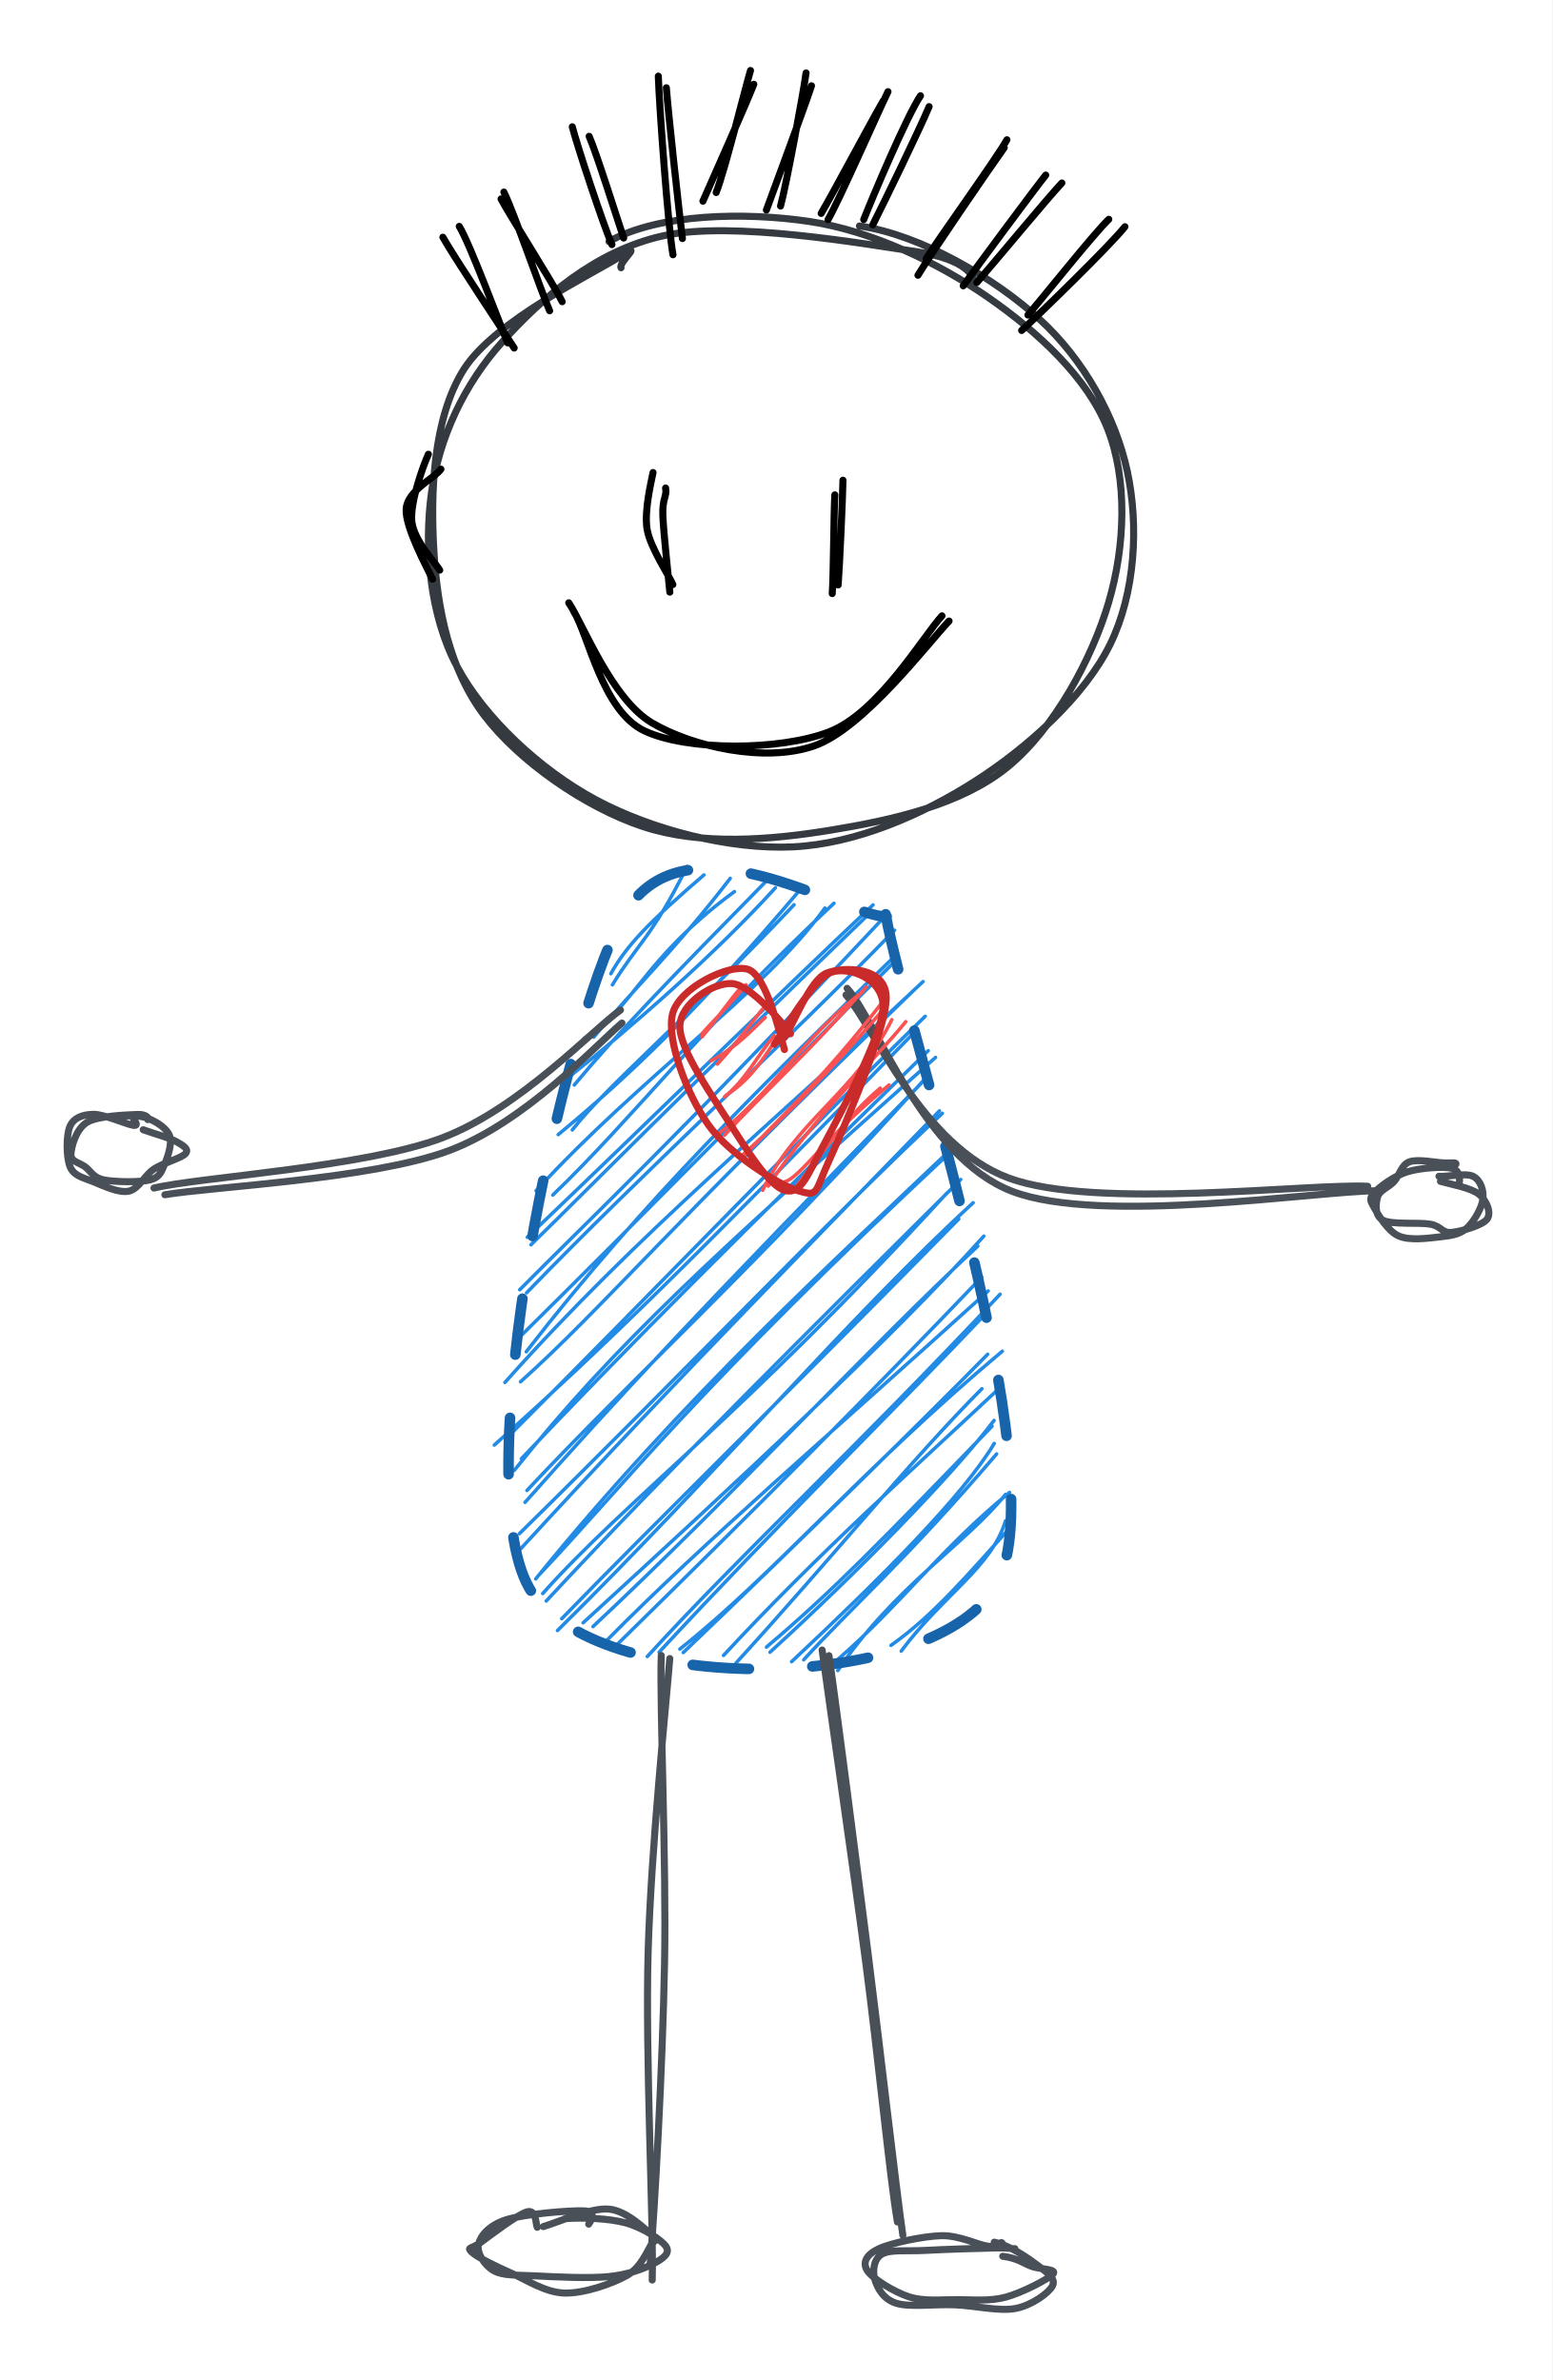
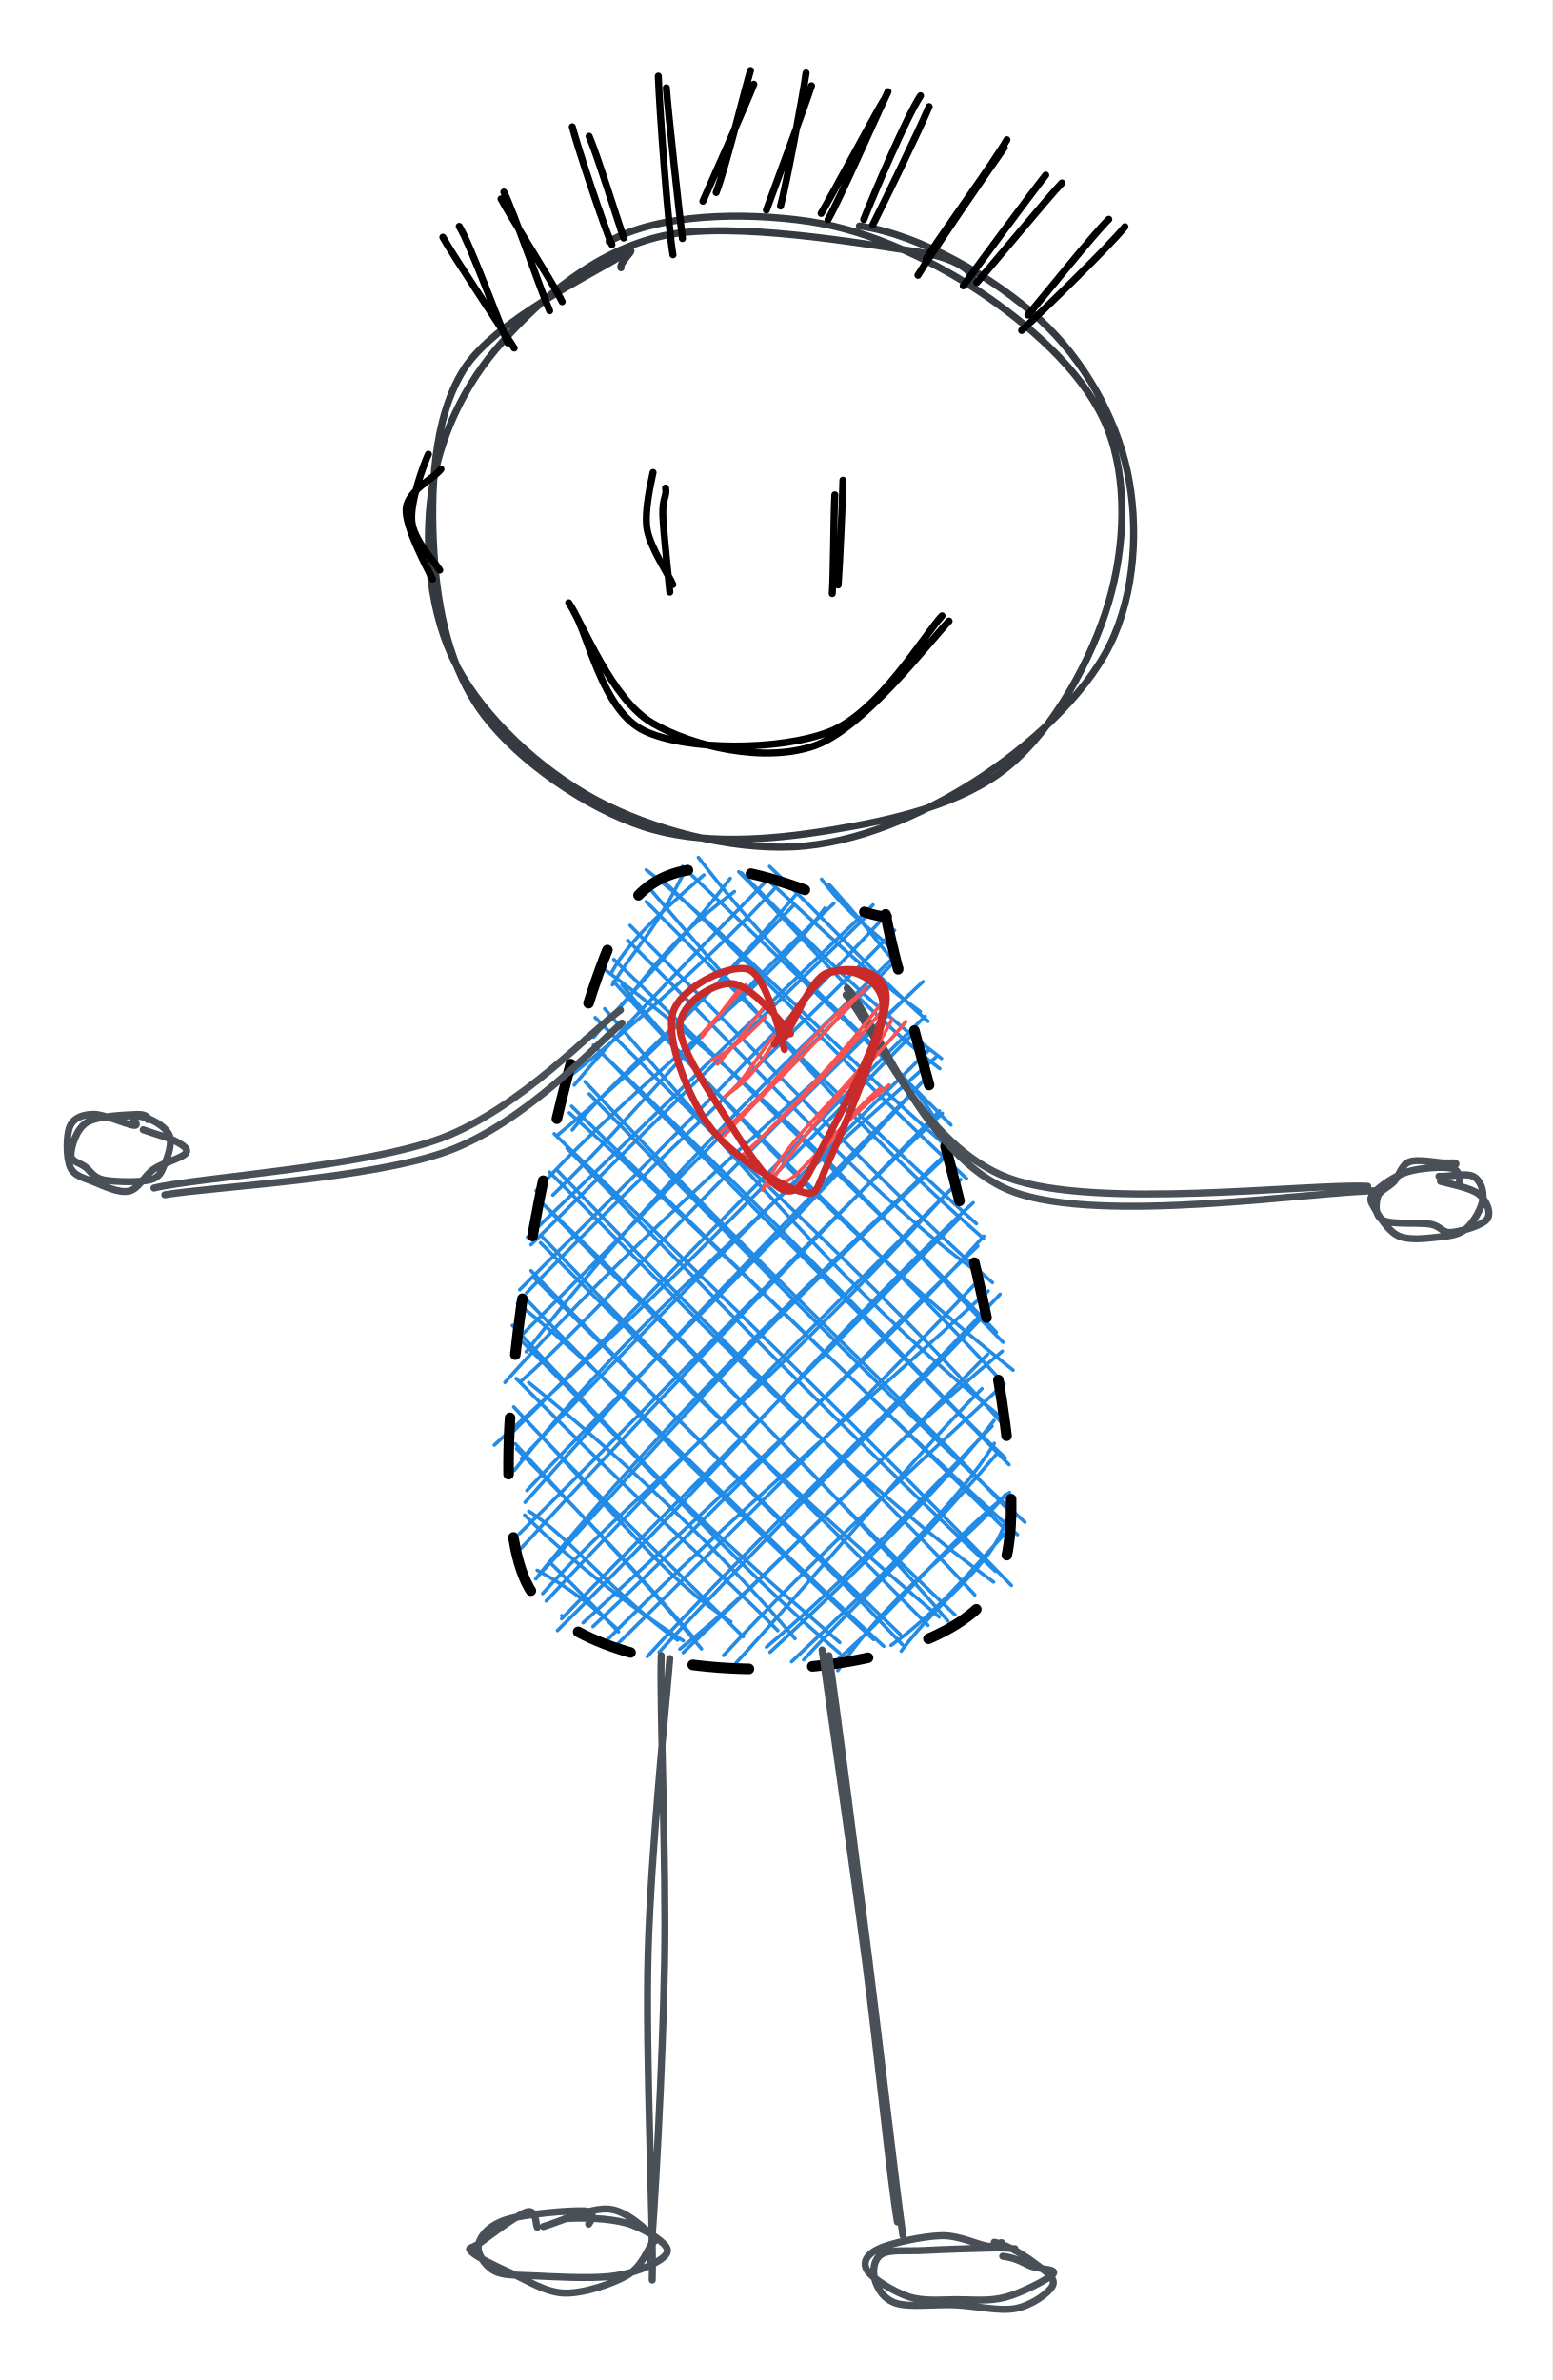
<svg xmlns="http://www.w3.org/2000/svg" version="1.1" viewBox="0 0 220.136 337.623" width="220.136" height="337.623">
  <defs>
    <style class="style-fonts">
      @font-face {
        font-family: "Virgil";
        src: url("https://excalidraw.com/Virgil.woff2");
      }
      @font-face {
        font-family: "Cascadia";
        src: url("https://excalidraw.com/Cascadia.woff2");
      }
    </style>
  </defs>
  <rect x="0" y="0" width="220.136" height="337.623" fill="#ffffff" />
  <g stroke-linecap="round">
    <g transform="translate(121.6311 128.5062) rotate(3.683802 -11.9741 51.89798)" fill-rule="evenodd">
-       <path d="M-32.38 -1.64 C-32.38 -1.64, -32.38 -1.64, -32.38 -1.64 M-32.38 -1.64 C-32.38 -1.64, -32.38 -1.64, -32.38 -1.64 M-37.34 12.75 C-34.07 6.55, -32.21 5.71, -27.85 -4.68 M-37.66 11.19 C-35.77 7.19, -32.87 3.67, -25.39 -3.64 M-40.84 20.57 C-34.18 16.06, -33.52 9.04, -20.92 -1.56 M-39.5 20.33 C-34.58 13.41, -28.95 7.48, -21.63 -3.4 M-43.02 26.54 C-34.3 18.62, -23.16 7.55, -15.15 -2.48 M-41.83 27.28 C-36.04 19.35, -29.41 11.6, -16.18 -3.72 M-41.7 33.66 C-37.28 27.21, -27.58 18.07, -12.36 -0.24 M-43.65 34.45 C-33.83 25.21, -24.7 15.16, -11.69 -2.36 M-46.27 42.6 C-32.49 25.48, -15.83 12.49, -7.96 -0.06 M-43.86 43.05 C-33.32 31.57, -24.24 17.76, -6.72 -0.82 M-47.09 49.26 C-30.76 31.55, -14.78 13.64, -1.18 -0.94 M-46.5 50.29 C-37.28 40.03, -29.34 30.63, -1.5 0.19 M-47.68 56.76 C-38.81 46.57, -26.07 32.92, 0.78 0.36 M-46.68 57.13 C-30.9 38.56, -12.56 19.67, 2.1 2.45 M-46.19 65.48 C-31.03 43.05, -14.83 25.12, 2.61 5.85 M-47.78 64.05 C-30.18 44.3, -14.44 25.86, 2.71 6.54 M-48.93 70.02 C-31.72 47.95, -13.16 30.63, 6.6 9.46 M-46.73 69.78 C-36.13 58.99, -26.89 46.17, 5.4 10.74 M-49.86 78.98 C-34.72 63.52, -24.08 51.69, 5.9 16.64 M-47.26 76.83 C-28.86 55.9, -9.18 32.48, 7.22 14.35 M-46.82 82.4 C-33.53 63.41, -20.83 50.38, 9.06 20.08 M-45.9 80.66 C-32.02 64, -16.66 46.52, 7.96 19.2 M-44.83 85.11 C-30.73 67.99, -14.48 51.3, 7.77 23.19 M-44.99 86.81 C-33.21 71.69, -22.41 58.33, 8.14 22.86 M-45.17 93.41 C-24.86 68.16, -2.32 42.26, 10.1 27.61 M-45.51 91.3 C-24.04 67.31, -3.83 43.19, 10.53 27.93 M-42.78 97.55 C-23.65 70.52, -2.48 48.76, 12.27 32.74 M-42.28 96.87 C-31.55 83.97, -21.68 69.1, 12.14 33.23 M-41.66 99.56 C-30.71 85.57, -15.07 72.69, 11.89 39.19 M-41.09 100.58 C-24.71 80.54, -5.81 59.29, 13.74 37.13 M-39.23 104.66 C-18.49 81.39, -0.43 57.16, 15.71 40.31 M-38.74 102.95 C-25.54 87.49, -11.22 71.75, 13.82 42.74 M-35.67 103.33 C-15.34 82.18, 5.39 60.32, 17.52 44.94 M-34.24 103.78 C-15.39 83.7, 2.58 61.38, 16.76 46.41 M-32.12 105.56 C-19.09 90.55, -3.58 75.56, 18.64 52.66 M-30.69 106.13 C-13.06 86.44, 3.18 67.96, 17.59 50.77 M-26.28 107.52 C-13.51 91.61, 0.82 76.76, 20.35 53.02 M-24.65 106.8 C-8.98 87.55, 6.8 69.98, 18.66 55.71 M-21.74 106.17 C-9.02 94.67, 2.23 79.15, 21.19 61.06 M-21.23 106.63 C-5.29 89.35, 12.03 69.88, 19.14 61.63 M-13.67 107.64 C-1.3 92.22, 9.41 77.09, 18.64 66.56 M-15.5 106.67 C-3.33 91.66, 10.04 78.15, 21.03 66.4 M-9.5 105.1 C-0.48 96.41, 5.83 89, 20.42 71.77 M-8.95 105.79 C2.89 93.48, 15.3 79.05, 20.65 70.94 M-5.81 106.94 C5.79 94.57, 16.83 82.08, 20.89 74.19 M-4.11 106.56 C1.89 99.04, 9.44 91.5, 21.32 75.66 M0.81 107.77 C8.02 95.44, 17.86 88.57, 22.95 81.3 M0.83 106.08 C8.83 98.17, 14.49 89.34, 23.5 80.99 M9.61 104.44 C14.95 96.19, 21.65 91.74, 23.18 85.05 M8.11 103.72 C13.76 99.17, 18.28 93.11, 24.19 85.59" stroke="#228be6" stroke-width="0.5" fill="none" />
-       <path d="M0.69 0.27 C4.48 15.98, 30 77.5, 22.61 93.93 C15.22 110.36, -33.78 113.95, -43.65 98.85 C-53.53 83.74, -44.05 19.66, -36.63 3.29 C-29.21 -13.09, -5.07 1.1, 0.86 0.59" stroke="#1864ab" stroke-width="1.5" fill="none" stroke-dasharray="8 9" />
+       <path d="M-32.38 -1.64 C-32.38 -1.64, -32.38 -1.64, -32.38 -1.64 M-32.38 -1.64 C-32.38 -1.64, -32.38 -1.64, -32.38 -1.64 M-37.34 12.75 C-34.07 6.55, -32.21 5.71, -27.85 -4.68 M-37.66 11.19 C-35.77 7.19, -32.87 3.67, -25.39 -3.64 M-40.84 20.57 C-34.18 16.06, -33.52 9.04, -20.92 -1.56 M-39.5 20.33 C-34.58 13.41, -28.95 7.48, -21.63 -3.4 M-43.02 26.54 C-34.3 18.62, -23.16 7.55, -15.15 -2.48 M-41.83 27.28 C-36.04 19.35, -29.41 11.6, -16.18 -3.72 M-41.7 33.66 C-37.28 27.21, -27.58 18.07, -12.36 -0.24 M-43.65 34.45 C-33.83 25.21, -24.7 15.16, -11.69 -2.36 M-46.27 42.6 C-32.49 25.48, -15.83 12.49, -7.96 -0.06 M-43.86 43.05 C-33.32 31.57, -24.24 17.76, -6.72 -0.82 M-47.09 49.26 C-30.76 31.55, -14.78 13.64, -1.18 -0.94 M-46.5 50.29 C-37.28 40.03, -29.34 30.63, -1.5 0.19 M-47.68 56.76 C-38.81 46.57, -26.07 32.92, 0.78 0.36 M-46.68 57.13 C-30.9 38.56, -12.56 19.67, 2.1 2.45 M-46.19 65.48 C-31.03 43.05, -14.83 25.12, 2.61 5.85 M-47.78 64.05 C-30.18 44.3, -14.44 25.86, 2.71 6.54 M-48.93 70.02 C-31.72 47.95, -13.16 30.63, 6.6 9.46 M-46.73 69.78 C-36.13 58.99, -26.89 46.17, 5.4 10.74 M-49.86 78.98 C-34.72 63.52, -24.08 51.69, 5.9 16.64 M-47.26 76.83 C-28.86 55.9, -9.18 32.48, 7.22 14.35 M-46.82 82.4 C-33.53 63.41, -20.83 50.38, 9.06 20.08 M-45.9 80.66 C-32.02 64, -16.66 46.52, 7.96 19.2 M-44.83 85.11 C-30.73 67.99, -14.48 51.3, 7.77 23.19 M-44.99 86.81 C-33.21 71.69, -22.41 58.33, 8.14 22.86 M-45.17 93.41 C-24.86 68.16, -2.32 42.26, 10.1 27.61 M-45.51 91.3 C-24.04 67.31, -3.83 43.19, 10.53 27.93 M-42.78 97.55 C-23.65 70.52, -2.48 48.76, 12.27 32.74 M-42.28 96.87 C-31.55 83.97, -21.68 69.1, 12.14 33.23 M-41.66 99.56 C-30.71 85.57, -15.07 72.69, 11.89 39.19 M-41.09 100.58 C-24.71 80.54, -5.81 59.29, 13.74 37.13 M-39.23 104.66 C-18.49 81.39, -0.43 57.16, 15.71 40.31 M-38.74 102.95 C-25.54 87.49, -11.22 71.75, 13.82 42.74 M-35.67 103.33 C-15.34 82.18, 5.39 60.32, 17.52 44.94 M-34.24 103.78 C-15.39 83.7, 2.58 61.38, 16.76 46.41 M-32.12 105.56 C-19.09 90.55, -3.58 75.56, 18.64 52.66 M-30.69 106.13 C-13.06 86.44, 3.18 67.96, 17.59 50.77 M-26.28 107.52 C-13.51 91.61, 0.82 76.76, 20.35 53.02 M-24.65 106.8 C-8.98 87.55, 6.8 69.98, 18.66 55.71 M-21.74 106.17 C-9.02 94.67, 2.23 79.15, 21.19 61.06 M-21.23 106.63 C-5.29 89.35, 12.03 69.88, 19.14 61.63 M-13.67 107.64 C-1.3 92.22, 9.41 77.09, 18.64 66.56 M-15.5 106.67 C-3.33 91.66, 10.04 78.15, 21.03 66.4 M-9.5 105.1 C-0.48 96.41, 5.83 89, 20.42 71.77 M-8.95 105.79 C2.89 93.48, 15.3 79.05, 20.65 70.94 M-5.81 106.94 C5.79 94.57, 16.83 82.08, 20.89 74.19 M-4.11 106.56 C1.89 99.04, 9.44 91.5, 21.32 75.66 M0.81 107.77 C8.02 95.44, 17.86 88.57, 22.95 81.3 M0.83 106.08 C8.83 98.17, 14.49 89.34, 23.5 80.99 M9.61 104.44 C14.95 96.19, 21.65 91.74, 23.18 85.05 M8.11 103.72 C13.76 99.17, 18.28 93.11, 24.19 85.59 M-38.76 102.51 C-38.76 102.51, -38.76 102.51, -38.76 102.51 M-38.76 102.51 C-38.76 102.51, -38.76 102.51, -38.76 102.51 M-30.91 103.8 C-34.28 101.1, -37.61 98.6, -42.65 96.32 M-30.58 104.29 C-33.09 102.04, -36.06 99.25, -40.9 95.11 M-21.31 104.97 C-27.79 101.45, -37.23 95.34, -44.93 88.61 M-22.14 104.93 C-31.35 99.29, -38.63 91.07, -44.38 88.03 M-18.68 105.94 C-29.54 94.48, -37.01 88.22, -46.91 78.61 M-19.62 104.72 C-30.42 93.57, -40.19 85.11, -46.66 79.31 M-14.76 101.85 C-23.98 96.65, -31.32 88.41, -45.34 75.37 M-12.88 103.85 C-23.66 94.5, -36.73 83.59, -47.46 73.4 M-5.53 103.64 C-19.72 89.03, -35.19 77.14, -45.56 69.82 M-8.04 102.66 C-17.95 93.84, -27.75 86.8, -47.37 69.36 M0.83 103.78 C-9.97 95.36, -19.19 89.55, -48.39 61.87 M0.92 105.29 C-13.54 94.57, -26.31 82.09, -47.81 63.24 M7.09 103.91 C-13.12 87.75, -34.38 67.88, -47.87 58.71 M5.59 103.05 C-14.71 86.57, -34.11 69.68, -46.62 58.1 M9.34 102.11 C-5.16 89.84, -20 77.3, -45.79 54.9 M9.72 103.52 C-3.68 90.99, -19.26 78.37, -46.26 53.96 M14.67 99.26 C-4.59 85.03, -23.65 68.86, -45.17 49.92 M13.16 100.55 C-4.03 85.2, -23.65 68.76, -45.05 48.98 M15.95 99.76 C-4.01 79.26, -27.58 60.42, -46 43.64 M16.9 98.82 C-3.99 81.52, -22.81 62.9, -44.72 44.76 M22.05 93.82 C3.48 82.04, -13.8 67, -44.52 39.83 M19.51 95.81 C6 82.96, -10.5 69.6, -43.38 39.58 M24.6 94.14 C11.07 81.88, -3.37 68.97, -44.22 34.36 M22.22 92.28 C-2.19 72.22, -26.23 50.73, -42.27 36.31 M25 86.89 C1.39 68.1, -19.04 49.24, -42.27 31.27 M24.07 87 C4.14 69.5, -15.82 52.87, -42.01 30.31 M25.95 85.07 C4.97 68.25, -14.63 50.58, -39.63 28.4 M23.8 83.8 C5.89 66.93, -12.24 52.94, -40.34 26.71 M22.59 76.14 C10.63 66.39, -3.51 51.79, -39.48 21.45 M23.17 77.06 C2.89 58.76, -19.72 39.48, -38.4 22.32 M21.17 70.08 C2.88 57.31, -13.83 41.18, -38.21 16.21 M21.9 71.37 C4.6 54.05, -16.81 37.61, -39.48 17.54 M22.88 63.64 C-1.15 46.98, -23.91 25.62, -35.97 12.67 M21.76 65.7 C4.29 48.81, -15.51 33.67, -37.21 12.26 M21.21 59.79 C4.63 44.93, -11.56 28.08, -38.64 10.6 M20.17 58.43 C8.3 47.4, -3.83 37.36, -37.37 9.14 M16.66 49.91 C1.7 40.59, -12.68 26.24, -35.57 6.31 M19.16 51.44 C4.86 40.33, -7.64 28.66, -35.39 4.18 M17.49 45.27 C-2.22 30.19, -16.5 15.74, -32.87 -1.15 M16.36 43.25 C0.51 30.79, -12.42 19.16, -33.32 0.66 M14.98 35.19 C-2.68 22.38, -19.39 5.73, -33.6 -3.83 M14.55 36.94 C-4.08 21.75, -20.84 5.73, -31.84 -3.01 M9.44 28.62 C3.02 19.4, -9.98 12.66, -26.33 -6.07 M11.85 29.5 C0.78 19.59, -10.05 10.73, -28.49 -4.65 M9.91 20.17 C-2.67 11.81, -9.59 4.99, -20.1 -4.28 M9.77 21.63 C-2.53 13.48, -12.61 2.44, -20.49 -4.41 M6.49 13.73 C-0.77 9.2, -8.01 3.11, -16.21 -3.43 M7.66 15.04 C-0.44 8.75, -8.38 1.05, -16.18 -5.44 M2.84 6.2 C0.2 3.05, -3.26 2.13, -8.7 -4.11 M3.45 7.65 C0.98 6.01, -0.3 3.6, -7.57 -3.43" stroke="#228be6" stroke-width="0.5" fill="none" />
+       <path d="M0.69 0.27 C4.48 15.98, 30 77.5, 22.61 93.93 C15.22 110.36, -33.78 113.95, -43.65 98.85 C-53.53 83.74, -44.05 19.66, -36.63 3.29 C-29.21 -13.09, -5.07 1.1, 0.86 0.59" stroke="#000000" stroke-width="1.5" fill="none" stroke-dasharray="8 9" />
    </g>
  </g>
  <mask />
  <g stroke-linecap="round">
    <g transform="translate(195.0294 168.1605) rotate(0 -37.38841 -12.49891)">
      <path d="M0.27 0.76 C-8.25 0.79, -38.93 5.63, -51.45 0.85 C-63.98 -3.94, -70.78 -23.42, -74.88 -27.96 M-1.05 0.12 C-9.62 -0.28, -39.58 3.49, -51.91 -1.03 C-64.24 -5.55, -71.06 -22.45, -75.04 -27.02" stroke="#495057" stroke-width="1" fill="none" />
    </g>
  </g>
  <mask />
  <g stroke-linecap="round" transform="translate(195.188 166.0674) rotate(0 7.47406 4.496735)">
    <path d="M8.9 0.8 C10.34 0.88, 12.74 0.28, 13.78 0.82 C14.82 1.37, 15.29 2.84, 15.13 4.07 C14.97 5.3, 13.84 7.31, 12.8 8.2 C11.77 9.09, 10.52 9.23, 8.91 9.41 C7.31 9.59, 4.71 9.95, 3.18 9.26 C1.66 8.58, 0.31 6.32, -0.26 5.29 C-0.84 4.27, -1.05 3.97, -0.27 3.11 C0.51 2.26, 2.55 0.74, 4.4 0.17 C6.24 -0.41, 9.6 -0.63, 10.81 -0.32 C12.03 -0.02, 11.89 1.75, 11.69 1.97 M9.12 1.52 C10.68 1.95, 13.47 2.45, 14.57 3.34 C15.67 4.24, 16.38 5.96, 15.73 6.87 C15.08 7.77, 12.01 8.64, 10.67 8.76 C9.32 8.88, 9.27 7.88, 7.66 7.59 C6.04 7.31, 2.22 7.69, 0.98 7.04 C-0.27 6.4, -0.06 4.64, 0.2 3.72 C0.46 2.8, 1.78 2.37, 2.54 1.54 C3.29 0.71, 3.54 -0.81, 4.71 -1.25 C5.87 -1.69, 8.43 -1.15, 9.53 -1.1 C10.63 -1.04, 11.42 -1.23, 11.31 -0.92" stroke="#495057" stroke-width="1" fill="none" />
  </g>
  <g stroke-linecap="round">
    <g transform="translate(116.6425 234.4087) rotate(0 5.682863 41.17757)">
      <path d="M0.93 0.46 C1.96 7.45, 4.73 29.01, 6.48 42.71 C8.22 56.42, 10.49 76.34, 11.41 82.69 M-0.04 -0.34 C0.91 6.73, 4.35 30.34, 6.13 43.87 C7.91 57.39, 9.57 74.55, 10.64 80.8" stroke="#495057" stroke-width="1" fill="none" />
    </g>
  </g>
  <mask />
  <g stroke-linecap="round">
    <g transform="translate(94.53577 234.13) rotate(0 -1.117259 45.0077)">
      <path d="M0.46 1.15 C-0.1 8.12, -2.19 28.08, -2.61 42.77 C-3.03 57.46, -1.81 81.61, -2.03 89.31 M-0.75 0.71 C-0.99 7.8, -0.01 29.88, -0.28 44.31 C-0.54 58.73, -1.69 79.63, -2.34 87.27" stroke="#495057" stroke-width="1" fill="none" />
    </g>
  </g>
  <mask />
  <g stroke-linecap="round" transform="translate(68.06509 314.5618) rotate(0 12.92633 4.671021)">
    <path d="M12.05 0.18 C14.48 -0.01, 18.31 0.12, 20.7 0.78 C23.09 1.44, 25.75 3.16, 26.4 4.13 C27.05 5.09, 25.96 5.85, 24.61 6.56 C23.26 7.27, 21.08 8.1, 18.29 8.39 C15.5 8.68, 10.59 8.43, 7.87 8.29 C5.15 8.15, 3.33 8.3, 1.98 7.56 C0.64 6.81, -0.5 5.01, -0.2 3.8 C0.1 2.59, 1.27 1.1, 3.78 0.31 C6.28 -0.48, 12.89 -1.04, 14.83 -0.93 C16.77 -0.82, 15.58 0.7, 15.43 0.95 M8.99 1.3 C11.4 0.57, 15.7 -1.4, 18.3 -1.18 C20.9 -0.95, 23.57 1.81, 24.57 2.64 C25.58 3.47, 24.96 2.88, 24.34 3.81 C23.71 4.75, 22.87 7.1, 20.82 8.25 C18.77 9.41, 14.77 10.79, 12.04 10.73 C9.31 10.67, 6.64 8.87, 4.44 7.9 C2.24 6.93, -0.44 5.62, -1.17 4.9 C-1.9 4.18, -1.25 4.53, 0.06 3.58 C1.37 2.62, 5.35 -0.44, 6.7 -0.8 C8.04 -1.16, 7.91 1, 8.13 1.4" stroke="#495057" stroke-width="1" fill="none" />
  </g>
  <g stroke-linecap="round" transform="translate(123.3573 318.2808) rotate(0 12.92633 4.671021)">
    <path d="M17.66 -0.21 C20.05 0.33, 22.51 2.09, 23.88 3.13 C25.26 4.17, 26.44 4.99, 25.91 6 C25.38 7.01, 22.99 8.75, 20.7 9.19 C18.4 9.64, 14.95 8.8, 12.12 8.68 C9.3 8.55, 5.64 9.06, 3.74 8.45 C1.84 7.84, 1.05 6.2, 0.71 5.04 C0.38 3.88, 0.55 2.16, 1.73 1.48 C2.92 0.8, 5.16 1.1, 7.84 0.96 C10.52 0.81, 15.67 0.65, 17.8 0.61 C19.92 0.57, 20.51 0.79, 20.59 0.71 M18.86 1.79 C21.03 2.06, 21.82 2.82, 23.01 3.24 C24.2 3.66, 26.62 3.57, 26 4.3 C25.37 5.02, 21.54 6.99, 19.28 7.59 C17.02 8.2, 14.74 7.95, 12.45 7.94 C10.17 7.93, 7.7 8.23, 5.56 7.54 C3.43 6.85, 0.35 4.94, -0.36 3.8 C-1.07 2.66, -0.47 1.54, 1.29 0.72 C3.04 -0.1, 7.57 -1.06, 10.15 -1.13 C12.73 -1.19, 15.32 0.18, 16.76 0.36 C18.19 0.53, 18.53 -0.38, 18.77 -0.1" stroke="#495057" stroke-width="1" fill="none" />
  </g>
  <g stroke-linecap="round" transform="translate(60.24435 31.03439) rotate(0 49.99878 44.29558)">
    <path d="M61.65 1.02 C70.39 2.28, 80.87 8.45, 87.2 14.25 C93.53 20.05, 97.97 28.12, 99.64 35.81 C101.3 43.51, 100.79 53.08, 97.19 60.41 C93.58 67.74, 85.51 75.02, 78.02 79.8 C70.53 84.58, 61.19 88.66, 52.23 89.1 C43.27 89.53, 32.22 86.68, 24.27 82.42 C16.33 78.15, 8.45 70.77, 4.57 63.5 C0.68 56.23, -0.12 46.48, 0.96 38.8 C2.04 31.12, 5.55 23.48, 11.04 17.42 C16.53 11.35, 24.12 4.53, 33.89 2.4 C43.66 0.27, 62.34 3.56, 69.67 4.66 C76.99 5.77, 77.97 8.32, 77.86 9.02 M26.13 3.23 C33.22 -0.78, 45.5 -0.95, 54.46 0.37 C63.42 1.69, 72.84 6.25, 79.9 11.15 C86.97 16.05, 93.99 22.55, 96.84 29.76 C99.69 36.97, 99.36 46.41, 97 54.41 C94.65 62.41, 89.27 72.35, 82.71 77.74 C76.15 83.12, 66.26 85.31, 57.63 86.72 C49.01 88.14, 39.15 88.93, 30.95 86.22 C22.75 83.51, 13.38 76.97, 8.44 70.46 C3.5 63.95, 1.79 55.36, 1.3 47.18 C0.81 39, 1.13 28.35, 5.53 21.38 C9.92 14.42, 23.94 7.78, 27.66 5.38 C31.38 2.97, 27.4 6.24, 27.84 6.95" stroke="#343a40" stroke-width="1" fill="none" />
  </g>
  <g stroke-linecap="round">
    <g transform="translate(133.7459 87.51194) rotate(0 -26.10634 8.657316)">
      <path d="M0.86 0.59 C-2.07 3.64, -11.29 15.9, -18.31 18.31 C-25.32 20.72, -35.44 18.44, -41.23 15.06 C-47.03 11.67, -51.05 0.99, -53.08 -2 M-0.14 -0.15 C-2.65 2.52, -9.1 13.58, -16.13 16.3 C-23.16 19.02, -36.29 19.02, -42.32 16.18 C-48.36 13.35, -50.31 2.43, -52.35 -0.72" stroke="#000000" stroke-width="1" fill="none" />
    </g>
  </g>
  <mask />
  <g stroke-linecap="round">
    <g transform="translate(118.967 69.14253) rotate(0 -0.1682268 7.020006)">
      <path d="M0.59 -1.02 C0.57 1.15, 0.12 11.11, -0.09 13.84 M-0.56 1.06 C-0.71 3.3, -0.75 12.98, -0.93 15.06" stroke="#000000" stroke-width="1" fill="none" />
    </g>
  </g>
  <mask />
  <g stroke-linecap="round">
    <g transform="translate(87.81002 34.47593) rotate(0 -2.996071 -8.134275)">
      <path d="M-1.02 0.22 C-2.27 -2.63, -5.96 -13.82, -6.64 -16.49 M0.65 -0.71 C-0.28 -3.43, -3.24 -12.88, -4.25 -15.14" stroke="#000000" stroke-width="1" fill="none" />
    </g>
  </g>
  <mask />
  <g stroke-linecap="round">
    <g transform="translate(96.56951 34.46037) rotate(0 -1.488157 -10.99161)">
      <path d="M0.22 -0.62 C-0.22 -4.11, -1.79 -18.39, -2.06 -22.01 M-1.12 1.68 C-1.8 -2.06, -3.06 -19.31, -3.2 -23.66" stroke="#000000" stroke-width="1" fill="none" />
    </g>
  </g>
  <mask />
  <g stroke-linecap="round">
    <g transform="translate(100.315 28.91089) rotate(0 2.993456 -9.638654)">
      <path d="M-0.62 -0.37 C0.65 -3.23, 5.46 -14.05, 6.6 -16.96 M1.26 -1.6 C2.54 -4.86, 5.37 -16.38, 6.13 -18.91" stroke="#000000" stroke-width="1" fill="none" />
    </g>
  </g>
  <mask />
  <g stroke-linecap="round">
    <g transform="translate(109.0654 28.89924) rotate(0 2.832555 -8.824665)">
      <path d="M-0.37 0.9 C0.6 -1.78, 5.11 -13.88, 6.03 -16.73 M1.64 0.33 C2.46 -2.66, 4.84 -15.5, 5.26 -18.55" stroke="#000000" stroke-width="1" fill="none" />
    </g>
  </g>
  <mask />
  <g stroke-linecap="round">
    <g transform="translate(116.5458 30.81495) rotate(0 4.661057 -8.741414)">
      <path d="M0.9 0.33 C2.57 -2.58, 7.9 -14.74, 9.4 -17.81 M-0.08 -0.54 C1.53 -3.26, 7.12 -13.77, 8.75 -16.55" stroke="#000000" stroke-width="1" fill="none" />
    </g>
  </g>
  <mask />
  <g stroke-linecap="round">
    <g transform="translate(123.4551 31.3244) rotate(0 3.682053 -8.588729)">
      <path d="M0.33 0.57 C1.78 -2.28, 7.03 -13.09, 8.32 -16.2 M-0.95 -0.18 C0.32 -3.42, 5.19 -14.91, 7.1 -17.74" stroke="#000000" stroke-width="1" fill="none" />
    </g>
  </g>
  <mask />
  <g stroke-linecap="round">
    <g transform="translate(130.7836 37.22619) rotate(0 5.715734 -7.788015)">
      <path d="M0.57 -0.52 C2.42 -3.48, 10.43 -14.56, 12.03 -17.4 M-0.59 1.82 C1.12 -1.03, 9.45 -13.19, 11.65 -16.28" stroke="#000000" stroke-width="1" fill="none" />
    </g>
  </g>
  <mask />
  <g stroke-linecap="round">
    <g transform="translate(137.1375 39.44746) rotate(0 6.473436 -6.755318)">
      <path d="M-0.52 1.1 C1.29 -1.43, 9.25 -12.17, 11.18 -14.61 M1.41 0.63 C3.57 -1.82, 11.46 -11.37, 13.47 -13.49" stroke="#000000" stroke-width="1" fill="none" />
    </g>
  </g>
  <mask />
  <g stroke-linecap="round">
    <g transform="translate(144.6924 45.48954) rotate(0 7.538084 -6.494622)">
      <path d="M1.1 -0.8 C3.1 -3.11, 10.48 -12.38, 12.57 -14.38 M0.21 1.39 C2.55 -0.75, 12.73 -10.63, 14.86 -13.33" stroke="#000000" stroke-width="1" fill="none" />
    </g>
  </g>
  <mask />
  <g stroke-linecap="round">
    <g transform="translate(93.42245 67.82966) rotate(0 0.1298635 7.687209)">
      <path d="M-0.8 -0.8 C-0.99 0.23, -2.1 4.63, -1.64 7.28 C-1.17 9.93, 1.52 13.89, 2.01 15.1 M0.98 1.4 C1.21 2.56, 0.49 2.84, 0.59 5.31 C0.69 7.77, 1.43 14.53, 1.58 16.17" stroke="#000000" stroke-width="1" fill="none" />
    </g>
  </g>
  <mask />
  <g stroke-linecap="round">
    <g transform="translate(61.55811 65.35749) rotate(0 -1.488998 7.937316)">
      <path d="M-0.8 -0.92 C-1.51 0.64, -3.42 5.86, -3.15 8.6 C-2.88 11.34, 0.23 14.51, 0.81 15.52 M0.98 1.2 C0.04 2.49, -3.75 4.22, -3.95 6.82 C-4.15 9.42, -0.87 15.39, -0.21 16.8" stroke="#000000" stroke-width="1" fill="none" />
    </g>
  </g>
  <mask />
  <g stroke-linecap="round">
    <g transform="translate(23.54057 169.2849) rotate(0 31.484 -12.90314)">
      <path d="M-0.16 0.2 C6.35 -0.92, 29.34 -2, 40.14 -6.06 C50.95 -10.11, 60.91 -20.96, 64.67 -24.16 M-1.7 -0.75 C4.56 -2.28, 28.2 -3.68, 39.23 -7.89 C50.25 -12.1, 60.57 -23.28, 64.46 -26" stroke="#495057" stroke-width="1" fill="none" />
    </g>
  </g>
  <mask />
  <g stroke-linecap="round" transform="translate(10 158.7548) rotate(0 7.47406 4.496735)">
    <path d="M7.57 -0.41 C8.94 -0.54, 10.13 -0.48, 11.21 -0.01 C12.3 0.46, 13.71 1.35, 14.07 2.41 C14.43 3.46, 13.83 5.27, 13.38 6.31 C12.92 7.34, 12.77 8.22, 11.33 8.61 C9.9 9, 6.3 8.93, 4.77 8.63 C3.23 8.33, 2.9 7.4, 2.12 6.8 C1.33 6.19, 0.02 6.06, 0.06 5 C0.1 3.94, 0.78 1.39, 2.35 0.45 C3.91 -0.49, 8.04 -0.59, 9.47 -0.66 C10.91 -0.72, 11.19 0.01, 10.96 0.07 M10.31 1.51 C12.07 2.14, 14 2.63, 15 3.19 C16 3.76, 16.84 4.24, 16.32 4.88 C15.79 5.53, 13.18 6.19, 11.84 7.08 C10.5 7.97, 9.69 9.91, 8.27 10.22 C6.84 10.52, 4.68 9.47, 3.29 8.9 C1.91 8.33, 0.51 8.1, -0.05 6.79 C-0.61 5.48, -0.63 2.27, -0.08 1.03 C0.47 -0.22, 1.76 -0.66, 3.27 -0.68 C4.78 -0.7, 8.04 0.79, 8.98 0.89 C9.93 0.98, 8.65 -0.18, 8.95 -0.12" stroke="#495057" stroke-width="1" fill="none" />
  </g>
  <g stroke-linecap="round">
    <g transform="translate(78.76517 44.55735) rotate(0 -3.364699 -8.890637)">
      <path d="M-0.81 -0.47 C-2.06 -3.31, -5.89 -14.49, -7.3 -17.31 M0.97 -1.76 C-0.37 -4.47, -6.39 -13.85, -7.7 -16.34" stroke="#000000" stroke-width="1" fill="none" />
    </g>
  </g>
  <mask />
  <g stroke-linecap="round">
    <g transform="translate(71.9059 48.77267) rotate(0 -4.034169 -8.032207)">
      <path d="M1.02 0.6 C-0.48 -1.76, -7.55 -12.35, -9.09 -15.12 M0.1 -0.13 C-1 -2.71, -5.26 -14.24, -6.77 -16.66" stroke="#000000" stroke-width="1" fill="none" />
    </g>
  </g>
  <mask />
  <g stroke-linecap="round">
    <g transform="translate(110.9581 147.3775) rotate(0 -0.4975918 5.946002)" fill-rule="evenodd">
      <path d="M-10.97 -6.88 C-10.97 -6.88, -10.97 -6.88, -10.97 -6.88 M-10.97 -6.88 C-10.97 -6.88, -10.97 -6.88, -10.97 -6.88 M-11.4 -0.27 C-9.34 -2.8, -7.17 -5.79, -5.77 -7.46 M-11.44 -0.66 C-10.27 -2.09, -8.66 -3.52, -5.14 -7.68 M-10.15 3.11 C-6.47 1.25, -3.85 -1.74, -2.44 -3.03 M-9.21 3.57 C-6.6 0.75, -4.03 -2.71, -2.77 -4.28 M-8 8 C-4.44 5.77, -2.61 2.69, -0.49 -0.55 M-8.2 8.22 C-5.35 6, -3.36 2.15, -1.16 -0.46 M7.27 -9.58 C7.27 -9.58, 7.27 -9.58, 7.27 -9.58 M7.27 -9.58 C7.27 -9.58, 7.27 -9.58, 7.27 -9.58 M-9.12 13.49 C-1.95 8.19, 3.32 -0.58, 11.44 -6.72 M-8.21 13.67 C-2.62 7.57, 3.38 2.3, 11.9 -7.37 M-6.1 16.88 C2.77 8.98, 10.89 -0.14, 14.18 -4.02 M-5.82 17.01 C-1.36 12.09, 5.18 6.51, 14.77 -5.96 M-2.78 21.47 C1.86 11.72, 10.45 7.46, 15.54 -2.73 M-1.99 20.88 C4.13 11.46, 13.13 2.99, 17.51 -2.45 M0.36 20.25 C2.45 19.76, 6.15 13.84, 15.14 6.54 M1.39 21.74 C5.77 15.97, 9.5 10.64, 13.89 6.98" stroke="#fa5252" stroke-width="0.5" fill="none" />
      <path d="M1.16 -0.73 C0.1 -2.2, -4.5 -7.67, -7.12 -7.85 C-9.73 -8.04, -14.45 -5.09, -14.53 -1.83 C-14.62 1.42, -10.13 7.8, -7.64 11.7 C-5.15 15.59, -1.84 20.94, 0.4 21.51 C2.65 22.08, 3.51 19.43, 5.83 15.11 C8.14 10.79, 14.1 -0.3, 14.28 -4.4 C14.47 -8.49, 9.53 -10.32, 6.96 -9.46 C4.39 -8.59, -0.1 -0.61, -1.14 0.77 M0.3 1.51 C-0.3 -0.44, -2.22 -9.02, -4.87 -9.87 C-7.51 -10.72, -14.62 -7.26, -15.56 -3.58 C-16.5 0.09, -13.47 8, -10.49 12.19 C-7.52 16.38, -0.55 20.71, 2.3 21.56 C5.16 22.41, 4.55 21.86, 6.62 17.28 C8.7 12.71, 14.79 -1.44, 14.74 -5.88 C14.68 -10.31, 8.71 -10.28, 6.3 -9.34 C3.88 -8.39, 1.59 -2, 0.26 -0.2" stroke="#c92a2a" stroke-width="1" fill="none" />
    </g>
  </g>
  <mask />
</svg>
